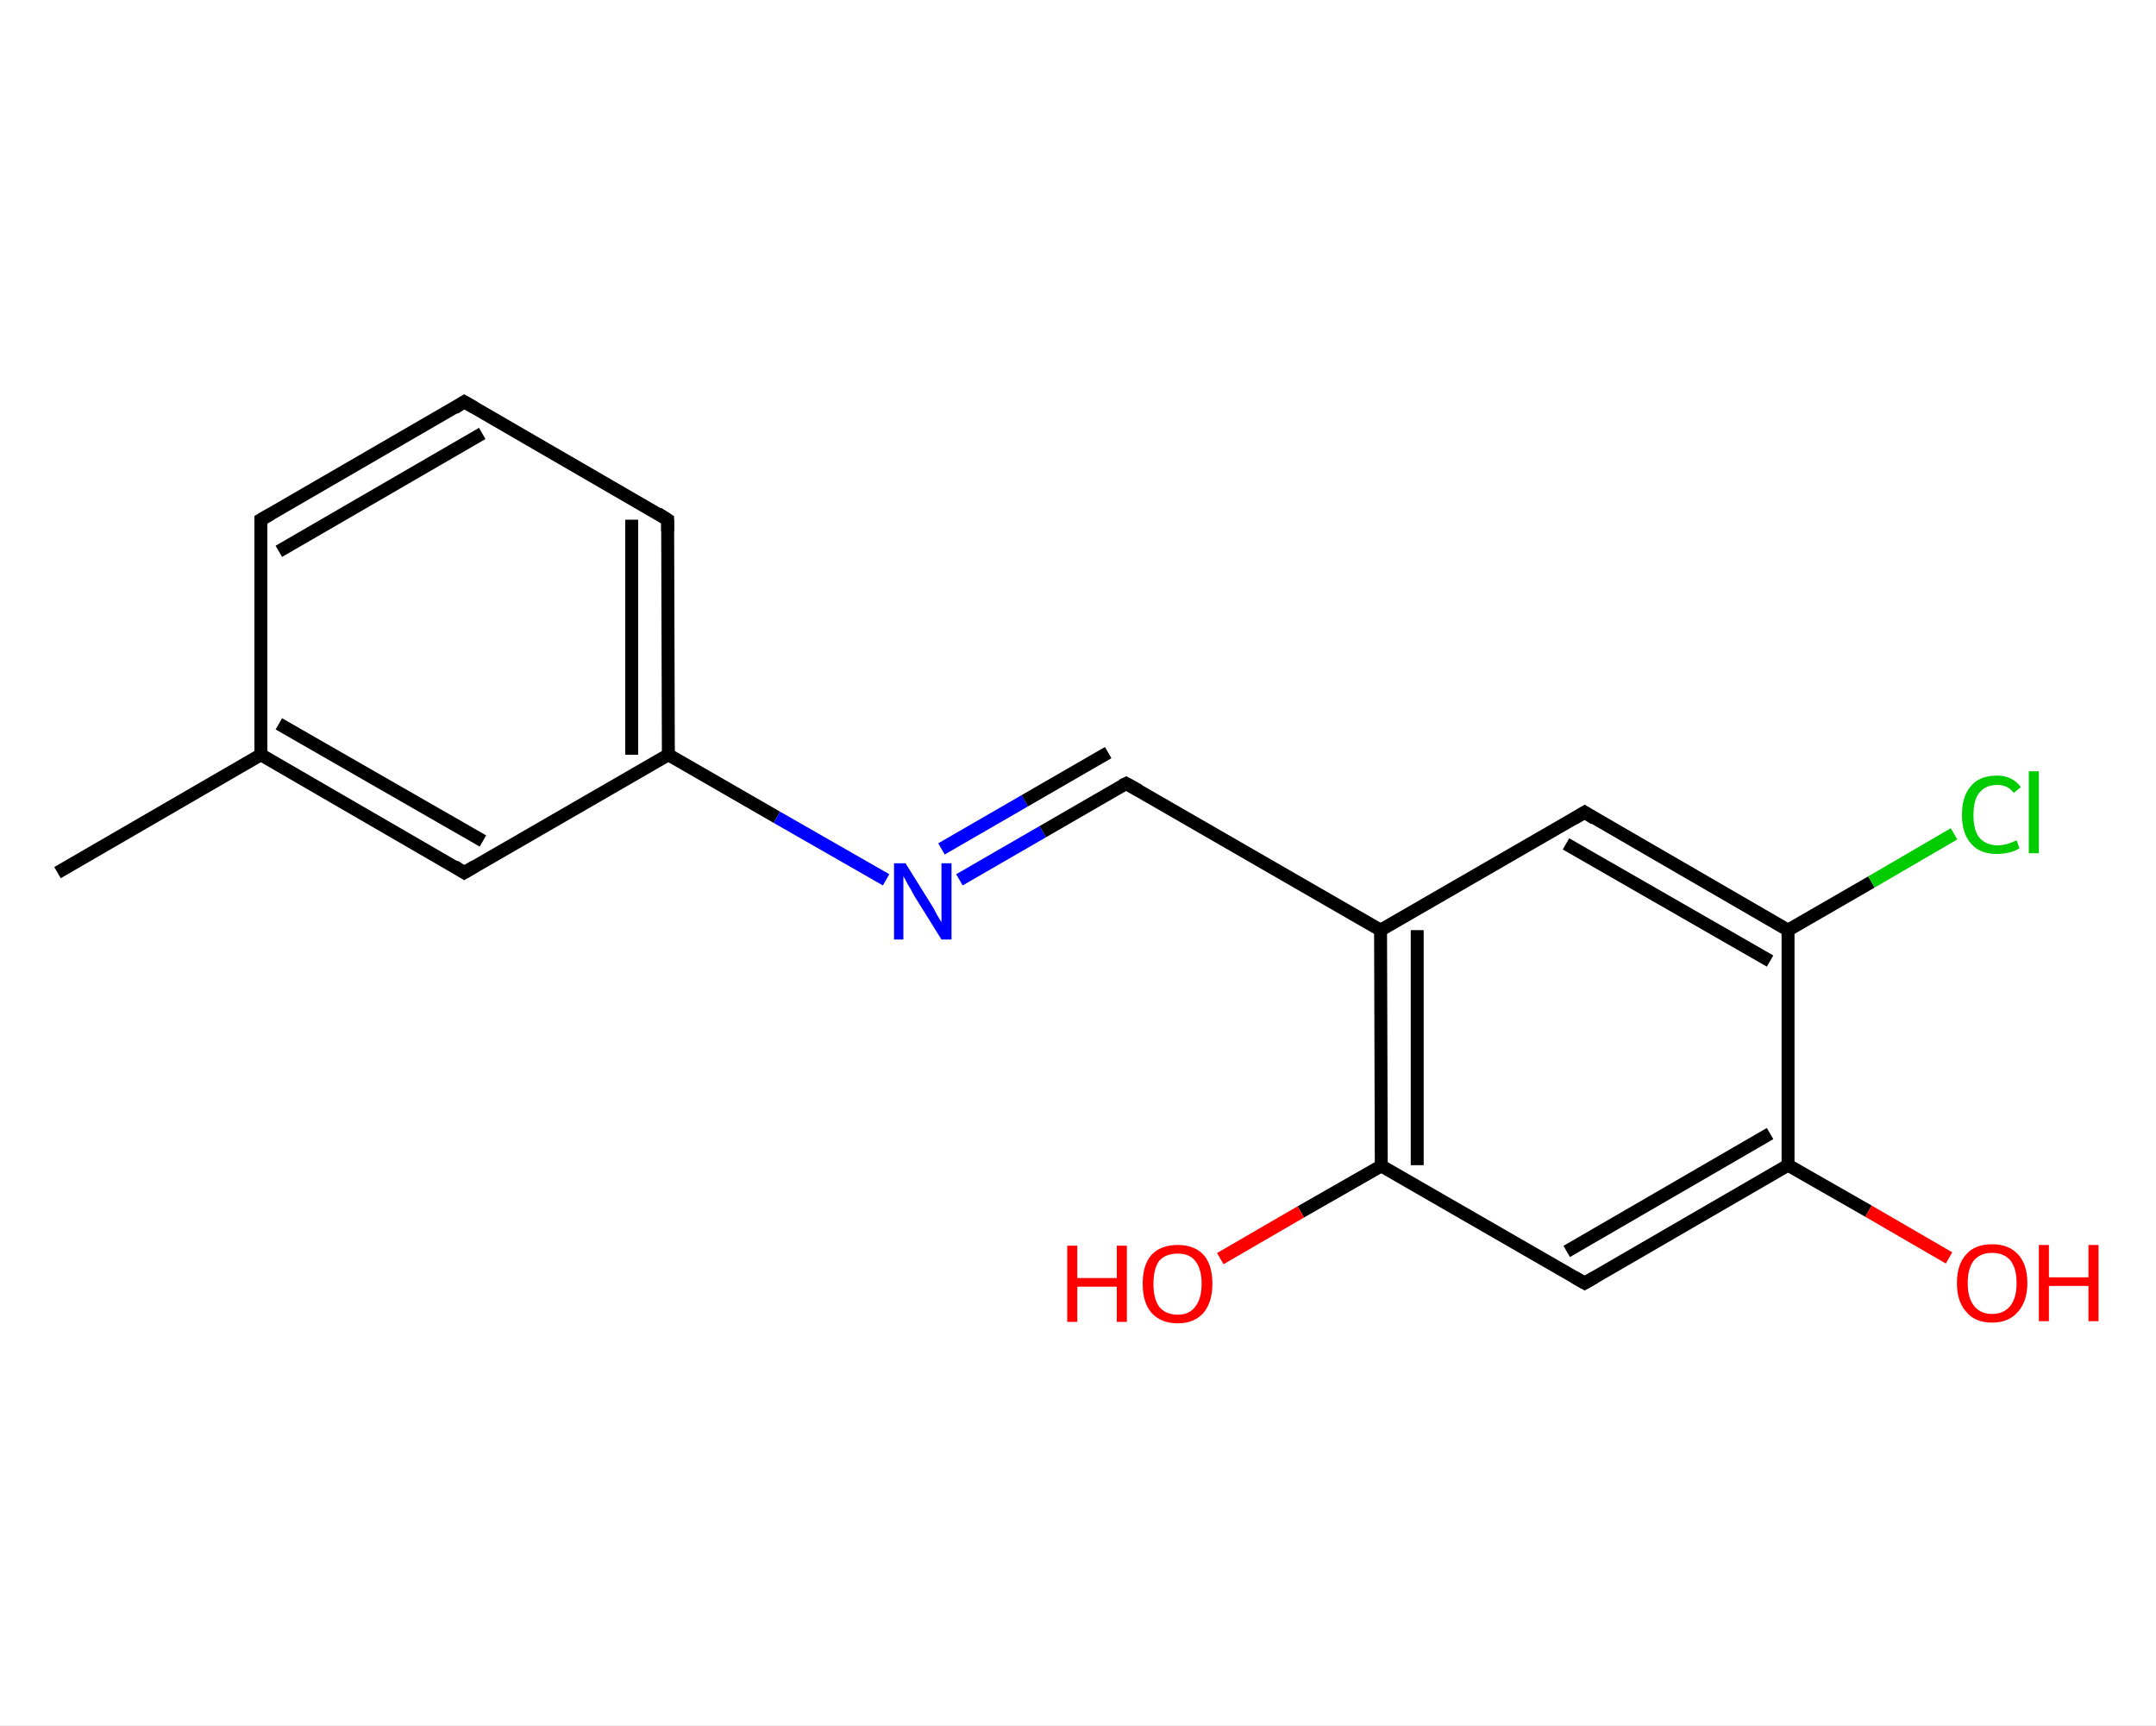
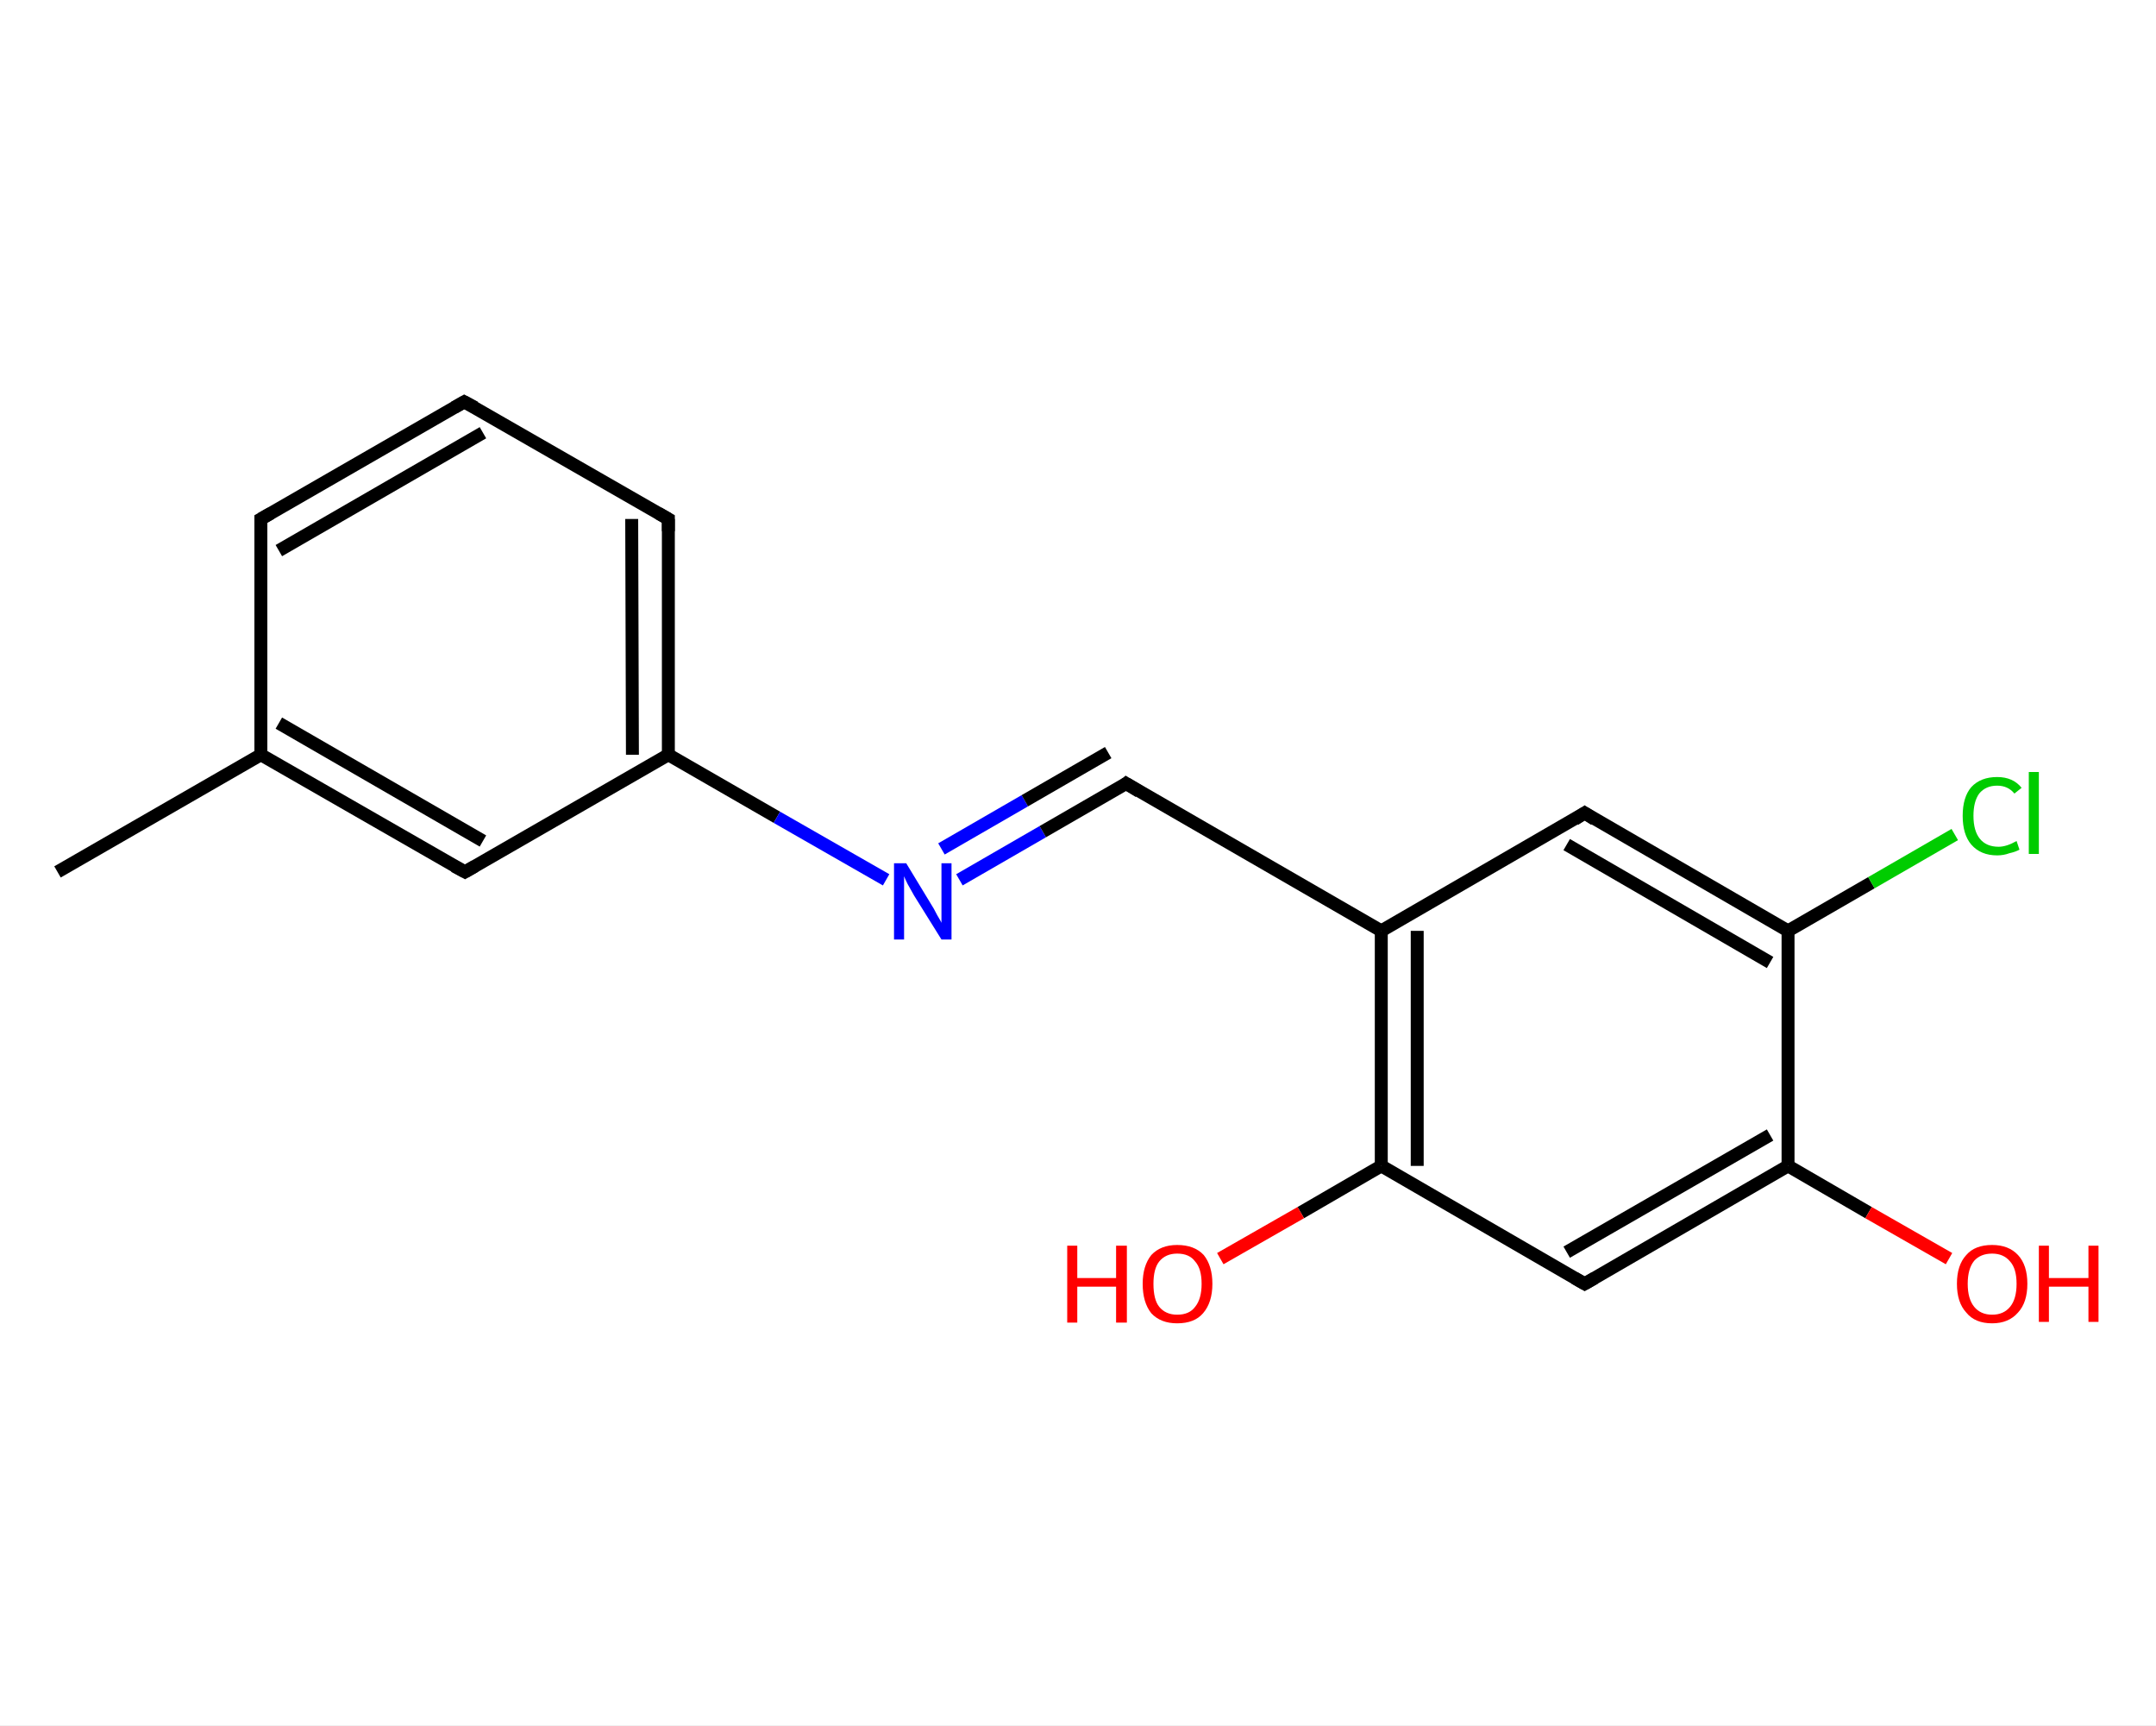
<svg xmlns="http://www.w3.org/2000/svg" version="1.1" baseProfile="full" xml:space="preserve" viewBox="0 0 300 240" width="300" height="240" preserveAspectRatio="xMidYMid meet">
  <rect style="opacity:1.0;fill:#FFFFFF;stroke:none" width="300.0" height="240.0" x="0.0" y="0.0"> </rect>
-   <path class="bond-0 atom-0 atom-1" d="M 8.0,121.4 L 36.3,105.0" style="fill:none;fill-rule:evenodd;stroke:#000000;stroke-width:1.8px;stroke-linecap:butt;stroke-linejoin:miter;stroke-opacity:1" />
-   <path class="bond-1 atom-1 atom-2" d="M 36.3,105.0 L 36.3,72.3" style="fill:none;fill-rule:evenodd;stroke:#000000;stroke-width:1.8px;stroke-linecap:butt;stroke-linejoin:miter;stroke-opacity:1" />
-   <path class="bond-2 atom-2 atom-3" d="M 36.3,72.3 L 64.6,55.9" style="fill:none;fill-rule:evenodd;stroke:#000000;stroke-width:1.8px;stroke-linecap:butt;stroke-linejoin:miter;stroke-opacity:1" />
-   <path class="bond-2 atom-2 atom-3" d="M 38.8,76.7 L 67.1,60.3" style="fill:none;fill-rule:evenodd;stroke:#000000;stroke-width:1.8px;stroke-linecap:butt;stroke-linejoin:miter;stroke-opacity:1" />
-   <path class="bond-3 atom-3 atom-4" d="M 64.6,55.9 L 92.9,72.3" style="fill:none;fill-rule:evenodd;stroke:#000000;stroke-width:1.8px;stroke-linecap:butt;stroke-linejoin:miter;stroke-opacity:1" />
-   <path class="bond-4 atom-4 atom-5" d="M 92.9,72.3 L 93.0,105.0" style="fill:none;fill-rule:evenodd;stroke:#000000;stroke-width:1.8px;stroke-linecap:butt;stroke-linejoin:miter;stroke-opacity:1" />
-   <path class="bond-4 atom-4 atom-5" d="M 87.9,72.3 L 87.9,105.0" style="fill:none;fill-rule:evenodd;stroke:#000000;stroke-width:1.8px;stroke-linecap:butt;stroke-linejoin:miter;stroke-opacity:1" />
+   <path class="bond-0 atom-0 atom-1" d="M 8.0,121.3 L 36.3,105.0" style="fill:none;fill-rule:evenodd;stroke:#000000;stroke-width:1.8px;stroke-linecap:butt;stroke-linejoin:miter;stroke-opacity:1" />
+   <path class="bond-1 atom-1 atom-2" d="M 36.3,105.0 L 36.3,72.2" style="fill:none;fill-rule:evenodd;stroke:#000000;stroke-width:1.8px;stroke-linecap:butt;stroke-linejoin:miter;stroke-opacity:1" />
+   <path class="bond-2 atom-2 atom-3" d="M 36.3,72.2 L 64.6,55.9" style="fill:none;fill-rule:evenodd;stroke:#000000;stroke-width:1.8px;stroke-linecap:butt;stroke-linejoin:miter;stroke-opacity:1" />
+   <path class="bond-2 atom-2 atom-3" d="M 38.8,76.6 L 67.2,60.2" style="fill:none;fill-rule:evenodd;stroke:#000000;stroke-width:1.8px;stroke-linecap:butt;stroke-linejoin:miter;stroke-opacity:1" />
+   <path class="bond-3 atom-3 atom-4" d="M 64.6,55.9 L 93.0,72.2" style="fill:none;fill-rule:evenodd;stroke:#000000;stroke-width:1.8px;stroke-linecap:butt;stroke-linejoin:miter;stroke-opacity:1" />
+   <path class="bond-4 atom-4 atom-5" d="M 93.0,72.2 L 93.0,105.0" style="fill:none;fill-rule:evenodd;stroke:#000000;stroke-width:1.8px;stroke-linecap:butt;stroke-linejoin:miter;stroke-opacity:1" />
+   <path class="bond-4 atom-4 atom-5" d="M 87.9,72.2 L 88.0,105.0" style="fill:none;fill-rule:evenodd;stroke:#000000;stroke-width:1.8px;stroke-linecap:butt;stroke-linejoin:miter;stroke-opacity:1" />
  <path class="bond-5 atom-5 atom-6" d="M 93.0,105.0 L 108.1,113.7" style="fill:none;fill-rule:evenodd;stroke:#000000;stroke-width:1.8px;stroke-linecap:butt;stroke-linejoin:miter;stroke-opacity:1" />
  <path class="bond-5 atom-5 atom-6" d="M 108.1,113.7 L 123.3,122.4" style="fill:none;fill-rule:evenodd;stroke:#0000FF;stroke-width:1.8px;stroke-linecap:butt;stroke-linejoin:miter;stroke-opacity:1" />
  <path class="bond-6 atom-6 atom-7" d="M 133.5,122.4 L 145.1,115.7" style="fill:none;fill-rule:evenodd;stroke:#0000FF;stroke-width:1.8px;stroke-linecap:butt;stroke-linejoin:miter;stroke-opacity:1" />
  <path class="bond-6 atom-6 atom-7" d="M 145.1,115.7 L 156.7,109.0" style="fill:none;fill-rule:evenodd;stroke:#000000;stroke-width:1.8px;stroke-linecap:butt;stroke-linejoin:miter;stroke-opacity:1" />
  <path class="bond-6 atom-6 atom-7" d="M 131.0,118.1 L 142.6,111.4" style="fill:none;fill-rule:evenodd;stroke:#0000FF;stroke-width:1.8px;stroke-linecap:butt;stroke-linejoin:miter;stroke-opacity:1" />
  <path class="bond-6 atom-6 atom-7" d="M 142.6,111.4 L 154.2,104.7" style="fill:none;fill-rule:evenodd;stroke:#000000;stroke-width:1.8px;stroke-linecap:butt;stroke-linejoin:miter;stroke-opacity:1" />
-   <path class="bond-7 atom-7 atom-8" d="M 156.7,109.0 L 192.1,129.4" style="fill:none;fill-rule:evenodd;stroke:#000000;stroke-width:1.8px;stroke-linecap:butt;stroke-linejoin:miter;stroke-opacity:1" />
-   <path class="bond-8 atom-8 atom-9" d="M 192.1,129.4 L 220.5,113.0" style="fill:none;fill-rule:evenodd;stroke:#000000;stroke-width:1.8px;stroke-linecap:butt;stroke-linejoin:miter;stroke-opacity:1" />
-   <path class="bond-9 atom-9 atom-10" d="M 220.5,113.0 L 248.8,129.4" style="fill:none;fill-rule:evenodd;stroke:#000000;stroke-width:1.8px;stroke-linecap:butt;stroke-linejoin:miter;stroke-opacity:1" />
-   <path class="bond-9 atom-9 atom-10" d="M 217.9,117.4 L 246.3,133.7" style="fill:none;fill-rule:evenodd;stroke:#000000;stroke-width:1.8px;stroke-linecap:butt;stroke-linejoin:miter;stroke-opacity:1" />
-   <path class="bond-10 atom-10 atom-11" d="M 248.8,129.4 L 260.4,122.7" style="fill:none;fill-rule:evenodd;stroke:#000000;stroke-width:1.8px;stroke-linecap:butt;stroke-linejoin:miter;stroke-opacity:1" />
-   <path class="bond-10 atom-10 atom-11" d="M 260.4,122.7 L 271.9,116.0" style="fill:none;fill-rule:evenodd;stroke:#00CC00;stroke-width:1.8px;stroke-linecap:butt;stroke-linejoin:miter;stroke-opacity:1" />
-   <path class="bond-11 atom-10 atom-12" d="M 248.8,129.4 L 248.8,162.1" style="fill:none;fill-rule:evenodd;stroke:#000000;stroke-width:1.8px;stroke-linecap:butt;stroke-linejoin:miter;stroke-opacity:1" />
-   <path class="bond-12 atom-12 atom-13" d="M 248.8,162.1 L 260.0,168.5" style="fill:none;fill-rule:evenodd;stroke:#000000;stroke-width:1.8px;stroke-linecap:butt;stroke-linejoin:miter;stroke-opacity:1" />
-   <path class="bond-12 atom-12 atom-13" d="M 260.0,168.5 L 271.2,175.0" style="fill:none;fill-rule:evenodd;stroke:#FF0000;stroke-width:1.8px;stroke-linecap:butt;stroke-linejoin:miter;stroke-opacity:1" />
-   <path class="bond-13 atom-12 atom-14" d="M 248.8,162.1 L 220.5,178.5" style="fill:none;fill-rule:evenodd;stroke:#000000;stroke-width:1.8px;stroke-linecap:butt;stroke-linejoin:miter;stroke-opacity:1" />
-   <path class="bond-13 atom-12 atom-14" d="M 246.3,157.7 L 218.0,174.1" style="fill:none;fill-rule:evenodd;stroke:#000000;stroke-width:1.8px;stroke-linecap:butt;stroke-linejoin:miter;stroke-opacity:1" />
-   <path class="bond-14 atom-14 atom-15" d="M 220.5,178.5 L 192.2,162.2" style="fill:none;fill-rule:evenodd;stroke:#000000;stroke-width:1.8px;stroke-linecap:butt;stroke-linejoin:miter;stroke-opacity:1" />
-   <path class="bond-15 atom-15 atom-16" d="M 192.2,162.2 L 181.0,168.6" style="fill:none;fill-rule:evenodd;stroke:#000000;stroke-width:1.8px;stroke-linecap:butt;stroke-linejoin:miter;stroke-opacity:1" />
-   <path class="bond-15 atom-15 atom-16" d="M 181.0,168.6 L 169.8,175.1" style="fill:none;fill-rule:evenodd;stroke:#FF0000;stroke-width:1.8px;stroke-linecap:butt;stroke-linejoin:miter;stroke-opacity:1" />
-   <path class="bond-16 atom-5 atom-17" d="M 93.0,105.0 L 64.6,121.4" style="fill:none;fill-rule:evenodd;stroke:#000000;stroke-width:1.8px;stroke-linecap:butt;stroke-linejoin:miter;stroke-opacity:1" />
-   <path class="bond-17 atom-17 atom-1" d="M 64.6,121.4 L 36.3,105.0" style="fill:none;fill-rule:evenodd;stroke:#000000;stroke-width:1.8px;stroke-linecap:butt;stroke-linejoin:miter;stroke-opacity:1" />
-   <path class="bond-17 atom-17 atom-1" d="M 67.2,117.0 L 38.8,100.7" style="fill:none;fill-rule:evenodd;stroke:#000000;stroke-width:1.8px;stroke-linecap:butt;stroke-linejoin:miter;stroke-opacity:1" />
-   <path class="bond-18 atom-15 atom-8" d="M 192.2,162.2 L 192.1,129.4" style="fill:none;fill-rule:evenodd;stroke:#000000;stroke-width:1.8px;stroke-linecap:butt;stroke-linejoin:miter;stroke-opacity:1" />
-   <path class="bond-18 atom-15 atom-8" d="M 197.2,162.1 L 197.2,129.4" style="fill:none;fill-rule:evenodd;stroke:#000000;stroke-width:1.8px;stroke-linecap:butt;stroke-linejoin:miter;stroke-opacity:1" />
-   <path d="M 36.3,73.9 L 36.3,72.3 L 37.7,71.5" style="fill:none;stroke:#000000;stroke-width:1.8px;stroke-linecap:butt;stroke-linejoin:miter;stroke-miterlimit:10;stroke-opacity:1;" />
-   <path d="M 63.2,56.8 L 64.6,55.9 L 66.0,56.7" style="fill:none;stroke:#000000;stroke-width:1.8px;stroke-linecap:butt;stroke-linejoin:miter;stroke-miterlimit:10;stroke-opacity:1;" />
-   <path d="M 91.5,71.4 L 92.9,72.3 L 92.9,73.9" style="fill:none;stroke:#000000;stroke-width:1.8px;stroke-linecap:butt;stroke-linejoin:miter;stroke-miterlimit:10;stroke-opacity:1;" />
-   <path d="M 156.1,109.3 L 156.7,109.0 L 158.5,110.0" style="fill:none;stroke:#000000;stroke-width:1.8px;stroke-linecap:butt;stroke-linejoin:miter;stroke-miterlimit:10;stroke-opacity:1;" />
-   <path d="M 219.0,113.9 L 220.5,113.0 L 221.9,113.9" style="fill:none;stroke:#000000;stroke-width:1.8px;stroke-linecap:butt;stroke-linejoin:miter;stroke-miterlimit:10;stroke-opacity:1;" />
-   <path d="M 221.9,177.7 L 220.5,178.5 L 219.1,177.7" style="fill:none;stroke:#000000;stroke-width:1.8px;stroke-linecap:butt;stroke-linejoin:miter;stroke-miterlimit:10;stroke-opacity:1;" />
-   <path d="M 66.1,120.5 L 64.6,121.4 L 63.2,120.5" style="fill:none;stroke:#000000;stroke-width:1.8px;stroke-linecap:butt;stroke-linejoin:miter;stroke-miterlimit:10;stroke-opacity:1;" />
-   <path class="atom-6" d="M 126.0 120.1 L 129.5 125.7 Q 129.9 126.3, 130.4 127.3 Q 131.0 128.3, 131.0 128.3 L 131.0 120.1 L 132.4 120.1 L 132.4 130.7 L 131.0 130.7 L 127.2 124.6 Q 126.8 123.8, 126.3 123.0 Q 125.9 122.2, 125.7 121.9 L 125.7 130.7 L 124.4 130.7 L 124.4 120.1 L 126.0 120.1 " fill="#0000FF" />
-   <path class="atom-11" d="M 273.0 113.4 Q 273.0 110.7, 274.3 109.3 Q 275.5 107.9, 277.9 107.9 Q 280.0 107.9, 281.2 109.5 L 280.2 110.3 Q 279.4 109.2, 277.9 109.2 Q 276.3 109.2, 275.4 110.3 Q 274.6 111.3, 274.6 113.4 Q 274.6 115.5, 275.4 116.5 Q 276.3 117.6, 278.0 117.6 Q 279.2 117.6, 280.6 116.9 L 281.0 118.0 Q 280.4 118.4, 279.6 118.6 Q 278.7 118.8, 277.8 118.8 Q 275.5 118.8, 274.3 117.4 Q 273.0 116.0, 273.0 113.4 " fill="#00CC00" />
-   <path class="atom-11" d="M 282.3 107.3 L 283.7 107.3 L 283.7 118.7 L 282.3 118.7 L 282.3 107.3 " fill="#00CC00" />
-   <path class="atom-13" d="M 272.3 178.5 Q 272.3 175.9, 273.6 174.5 Q 274.8 173.1, 277.2 173.1 Q 279.5 173.1, 280.8 174.5 Q 282.1 175.9, 282.1 178.5 Q 282.1 181.0, 280.8 182.5 Q 279.5 184.0, 277.2 184.0 Q 274.8 184.0, 273.6 182.5 Q 272.3 181.1, 272.3 178.5 M 277.2 182.8 Q 278.8 182.8, 279.7 181.7 Q 280.6 180.6, 280.6 178.5 Q 280.6 176.4, 279.7 175.3 Q 278.8 174.3, 277.2 174.3 Q 275.6 174.3, 274.7 175.3 Q 273.8 176.4, 273.8 178.5 Q 273.8 180.6, 274.7 181.7 Q 275.6 182.8, 277.2 182.8 " fill="#FF0000" />
-   <path class="atom-13" d="M 283.7 173.2 L 285.1 173.2 L 285.1 177.7 L 290.6 177.7 L 290.6 173.2 L 292.0 173.2 L 292.0 183.8 L 290.6 183.8 L 290.6 178.9 L 285.1 178.9 L 285.1 183.8 L 283.7 183.8 L 283.7 173.2 " fill="#FF0000" />
-   <path class="atom-16" d="M 148.5 173.3 L 149.9 173.3 L 149.9 177.8 L 155.4 177.8 L 155.4 173.3 L 156.8 173.3 L 156.8 183.9 L 155.4 183.9 L 155.4 179.0 L 149.9 179.0 L 149.9 183.9 L 148.5 183.9 L 148.5 173.3 " fill="#FF0000" />
-   <path class="atom-16" d="M 159.0 178.6 Q 159.0 176.0, 160.2 174.6 Q 161.5 173.2, 163.9 173.2 Q 166.2 173.2, 167.5 174.6 Q 168.7 176.0, 168.7 178.6 Q 168.7 181.1, 167.5 182.6 Q 166.2 184.1, 163.9 184.1 Q 161.5 184.1, 160.2 182.6 Q 159.0 181.2, 159.0 178.6 M 163.9 182.9 Q 165.5 182.9, 166.3 181.8 Q 167.2 180.7, 167.2 178.6 Q 167.2 176.5, 166.3 175.4 Q 165.5 174.4, 163.9 174.4 Q 162.2 174.4, 161.3 175.4 Q 160.5 176.5, 160.5 178.6 Q 160.5 180.7, 161.3 181.8 Q 162.2 182.9, 163.9 182.9 " fill="#FF0000" />
+   <path class="bond-7 atom-7 atom-8" d="M 156.7,109.0 L 192.2,129.5" style="fill:none;fill-rule:evenodd;stroke:#000000;stroke-width:1.8px;stroke-linecap:butt;stroke-linejoin:miter;stroke-opacity:1" />
+   <path class="bond-8 atom-8 atom-9" d="M 192.2,129.5 L 220.5,113.1" style="fill:none;fill-rule:evenodd;stroke:#000000;stroke-width:1.8px;stroke-linecap:butt;stroke-linejoin:miter;stroke-opacity:1" />
+   <path class="bond-9 atom-9 atom-10" d="M 220.5,113.1 L 248.8,129.5" style="fill:none;fill-rule:evenodd;stroke:#000000;stroke-width:1.8px;stroke-linecap:butt;stroke-linejoin:miter;stroke-opacity:1" />
+   <path class="bond-9 atom-9 atom-10" d="M 218.0,117.5 L 246.3,133.9" style="fill:none;fill-rule:evenodd;stroke:#000000;stroke-width:1.8px;stroke-linecap:butt;stroke-linejoin:miter;stroke-opacity:1" />
+   <path class="bond-10 atom-10 atom-11" d="M 248.8,129.5 L 260.4,122.8" style="fill:none;fill-rule:evenodd;stroke:#000000;stroke-width:1.8px;stroke-linecap:butt;stroke-linejoin:miter;stroke-opacity:1" />
+   <path class="bond-10 atom-10 atom-11" d="M 260.4,122.8 L 272.0,116.1" style="fill:none;fill-rule:evenodd;stroke:#00CC00;stroke-width:1.8px;stroke-linecap:butt;stroke-linejoin:miter;stroke-opacity:1" />
+   <path class="bond-11 atom-10 atom-12" d="M 248.8,129.5 L 248.8,162.2" style="fill:none;fill-rule:evenodd;stroke:#000000;stroke-width:1.8px;stroke-linecap:butt;stroke-linejoin:miter;stroke-opacity:1" />
+   <path class="bond-12 atom-12 atom-13" d="M 248.8,162.2 L 260.0,168.7" style="fill:none;fill-rule:evenodd;stroke:#000000;stroke-width:1.8px;stroke-linecap:butt;stroke-linejoin:miter;stroke-opacity:1" />
+   <path class="bond-12 atom-12 atom-13" d="M 260.0,168.7 L 271.2,175.1" style="fill:none;fill-rule:evenodd;stroke:#FF0000;stroke-width:1.8px;stroke-linecap:butt;stroke-linejoin:miter;stroke-opacity:1" />
+   <path class="bond-13 atom-12 atom-14" d="M 248.8,162.2 L 220.5,178.6" style="fill:none;fill-rule:evenodd;stroke:#000000;stroke-width:1.8px;stroke-linecap:butt;stroke-linejoin:miter;stroke-opacity:1" />
+   <path class="bond-13 atom-12 atom-14" d="M 246.3,157.9 L 218.0,174.2" style="fill:none;fill-rule:evenodd;stroke:#000000;stroke-width:1.8px;stroke-linecap:butt;stroke-linejoin:miter;stroke-opacity:1" />
+   <path class="bond-14 atom-14 atom-15" d="M 220.5,178.6 L 192.2,162.2" style="fill:none;fill-rule:evenodd;stroke:#000000;stroke-width:1.8px;stroke-linecap:butt;stroke-linejoin:miter;stroke-opacity:1" />
+   <path class="bond-15 atom-15 atom-16" d="M 192.2,162.2 L 181.0,168.7" style="fill:none;fill-rule:evenodd;stroke:#000000;stroke-width:1.8px;stroke-linecap:butt;stroke-linejoin:miter;stroke-opacity:1" />
+   <path class="bond-15 atom-15 atom-16" d="M 181.0,168.7 L 169.8,175.1" style="fill:none;fill-rule:evenodd;stroke:#FF0000;stroke-width:1.8px;stroke-linecap:butt;stroke-linejoin:miter;stroke-opacity:1" />
+   <path class="bond-16 atom-5 atom-17" d="M 93.0,105.0 L 64.7,121.3" style="fill:none;fill-rule:evenodd;stroke:#000000;stroke-width:1.8px;stroke-linecap:butt;stroke-linejoin:miter;stroke-opacity:1" />
+   <path class="bond-17 atom-17 atom-1" d="M 64.7,121.3 L 36.3,105.0" style="fill:none;fill-rule:evenodd;stroke:#000000;stroke-width:1.8px;stroke-linecap:butt;stroke-linejoin:miter;stroke-opacity:1" />
+   <path class="bond-17 atom-17 atom-1" d="M 67.2,117.0 L 38.8,100.6" style="fill:none;fill-rule:evenodd;stroke:#000000;stroke-width:1.8px;stroke-linecap:butt;stroke-linejoin:miter;stroke-opacity:1" />
+   <path class="bond-18 atom-15 atom-8" d="M 192.2,162.2 L 192.2,129.5" style="fill:none;fill-rule:evenodd;stroke:#000000;stroke-width:1.8px;stroke-linecap:butt;stroke-linejoin:miter;stroke-opacity:1" />
+   <path class="bond-18 atom-15 atom-8" d="M 197.2,162.2 L 197.2,129.5" style="fill:none;fill-rule:evenodd;stroke:#000000;stroke-width:1.8px;stroke-linecap:butt;stroke-linejoin:miter;stroke-opacity:1" />
+   <path d="M 36.3,73.9 L 36.3,72.2 L 37.7,71.4" style="fill:none;stroke:#000000;stroke-width:1.8px;stroke-linecap:butt;stroke-linejoin:miter;stroke-miterlimit:10;stroke-opacity:1;" />
+   <path d="M 63.2,56.7 L 64.6,55.9 L 66.1,56.7" style="fill:none;stroke:#000000;stroke-width:1.8px;stroke-linecap:butt;stroke-linejoin:miter;stroke-miterlimit:10;stroke-opacity:1;" />
+   <path d="M 91.6,71.4 L 93.0,72.2 L 93.0,73.9" style="fill:none;stroke:#000000;stroke-width:1.8px;stroke-linecap:butt;stroke-linejoin:miter;stroke-miterlimit:10;stroke-opacity:1;" />
+   <path d="M 156.2,109.4 L 156.7,109.0 L 158.5,110.1" style="fill:none;stroke:#000000;stroke-width:1.8px;stroke-linecap:butt;stroke-linejoin:miter;stroke-miterlimit:10;stroke-opacity:1;" />
+   <path d="M 219.1,114.0 L 220.5,113.1 L 221.9,114.0" style="fill:none;stroke:#000000;stroke-width:1.8px;stroke-linecap:butt;stroke-linejoin:miter;stroke-miterlimit:10;stroke-opacity:1;" />
+   <path d="M 221.9,177.8 L 220.5,178.6 L 219.1,177.8" style="fill:none;stroke:#000000;stroke-width:1.8px;stroke-linecap:butt;stroke-linejoin:miter;stroke-miterlimit:10;stroke-opacity:1;" />
+   <path d="M 66.1,120.5 L 64.7,121.3 L 63.2,120.5" style="fill:none;stroke:#000000;stroke-width:1.8px;stroke-linecap:butt;stroke-linejoin:miter;stroke-miterlimit:10;stroke-opacity:1;" />
+   <path class="atom-6" d="M 126.1 120.1 L 129.5 125.7 Q 129.9 126.3, 130.4 127.3 Q 131.0 128.3, 131.0 128.4 L 131.0 120.1 L 132.4 120.1 L 132.4 130.7 L 131.0 130.7 L 127.2 124.6 Q 126.8 123.9, 126.3 123.0 Q 125.9 122.2, 125.8 121.9 L 125.8 130.7 L 124.4 130.7 L 124.4 120.1 L 126.1 120.1 " fill="#0000FF" />
+   <path class="atom-11" d="M 273.1 113.5 Q 273.1 110.9, 274.3 109.5 Q 275.6 108.1, 277.9 108.1 Q 280.1 108.1, 281.3 109.6 L 280.3 110.4 Q 279.4 109.3, 277.9 109.3 Q 276.3 109.3, 275.4 110.4 Q 274.6 111.5, 274.6 113.5 Q 274.6 115.6, 275.5 116.7 Q 276.4 117.8, 278.1 117.8 Q 279.2 117.8, 280.6 117.0 L 281.0 118.2 Q 280.5 118.5, 279.6 118.7 Q 278.8 119.0, 277.9 119.0 Q 275.6 119.0, 274.3 117.5 Q 273.1 116.1, 273.1 113.5 " fill="#00CC00" />
+   <path class="atom-11" d="M 282.3 107.4 L 283.7 107.4 L 283.7 118.8 L 282.3 118.8 L 282.3 107.4 " fill="#00CC00" />
+   <path class="atom-13" d="M 272.3 178.6 Q 272.3 176.0, 273.6 174.6 Q 274.8 173.2, 277.2 173.2 Q 279.5 173.2, 280.8 174.6 Q 282.1 176.0, 282.1 178.6 Q 282.1 181.2, 280.8 182.6 Q 279.5 184.1, 277.2 184.1 Q 274.8 184.1, 273.6 182.6 Q 272.3 181.2, 272.3 178.6 M 277.2 182.9 Q 278.8 182.9, 279.7 181.8 Q 280.6 180.7, 280.6 178.6 Q 280.6 176.5, 279.7 175.5 Q 278.8 174.4, 277.2 174.4 Q 275.6 174.4, 274.7 175.4 Q 273.8 176.5, 273.8 178.6 Q 273.8 180.7, 274.7 181.8 Q 275.6 182.9, 277.2 182.9 " fill="#FF0000" />
+   <path class="atom-13" d="M 283.7 173.3 L 285.1 173.3 L 285.1 177.8 L 290.6 177.8 L 290.6 173.3 L 292.0 173.3 L 292.0 183.9 L 290.6 183.9 L 290.6 179.0 L 285.1 179.0 L 285.1 183.9 L 283.7 183.9 L 283.7 173.3 " fill="#FF0000" />
+   <path class="atom-16" d="M 148.5 173.3 L 149.9 173.3 L 149.9 177.8 L 155.3 177.8 L 155.3 173.3 L 156.8 173.3 L 156.8 184.0 L 155.3 184.0 L 155.3 179.0 L 149.9 179.0 L 149.9 184.0 L 148.5 184.0 L 148.5 173.3 " fill="#FF0000" />
+   <path class="atom-16" d="M 159.0 178.6 Q 159.0 176.1, 160.2 174.6 Q 161.5 173.2, 163.8 173.2 Q 166.2 173.2, 167.5 174.6 Q 168.7 176.1, 168.7 178.6 Q 168.7 181.2, 167.4 182.7 Q 166.2 184.1, 163.8 184.1 Q 161.5 184.1, 160.2 182.7 Q 159.0 181.2, 159.0 178.6 M 163.8 182.9 Q 165.5 182.9, 166.3 181.8 Q 167.2 180.7, 167.2 178.6 Q 167.2 176.5, 166.3 175.5 Q 165.5 174.4, 163.8 174.4 Q 162.2 174.4, 161.3 175.5 Q 160.5 176.5, 160.5 178.6 Q 160.5 180.8, 161.3 181.8 Q 162.2 182.9, 163.8 182.9 " fill="#FF0000" />
</svg>
